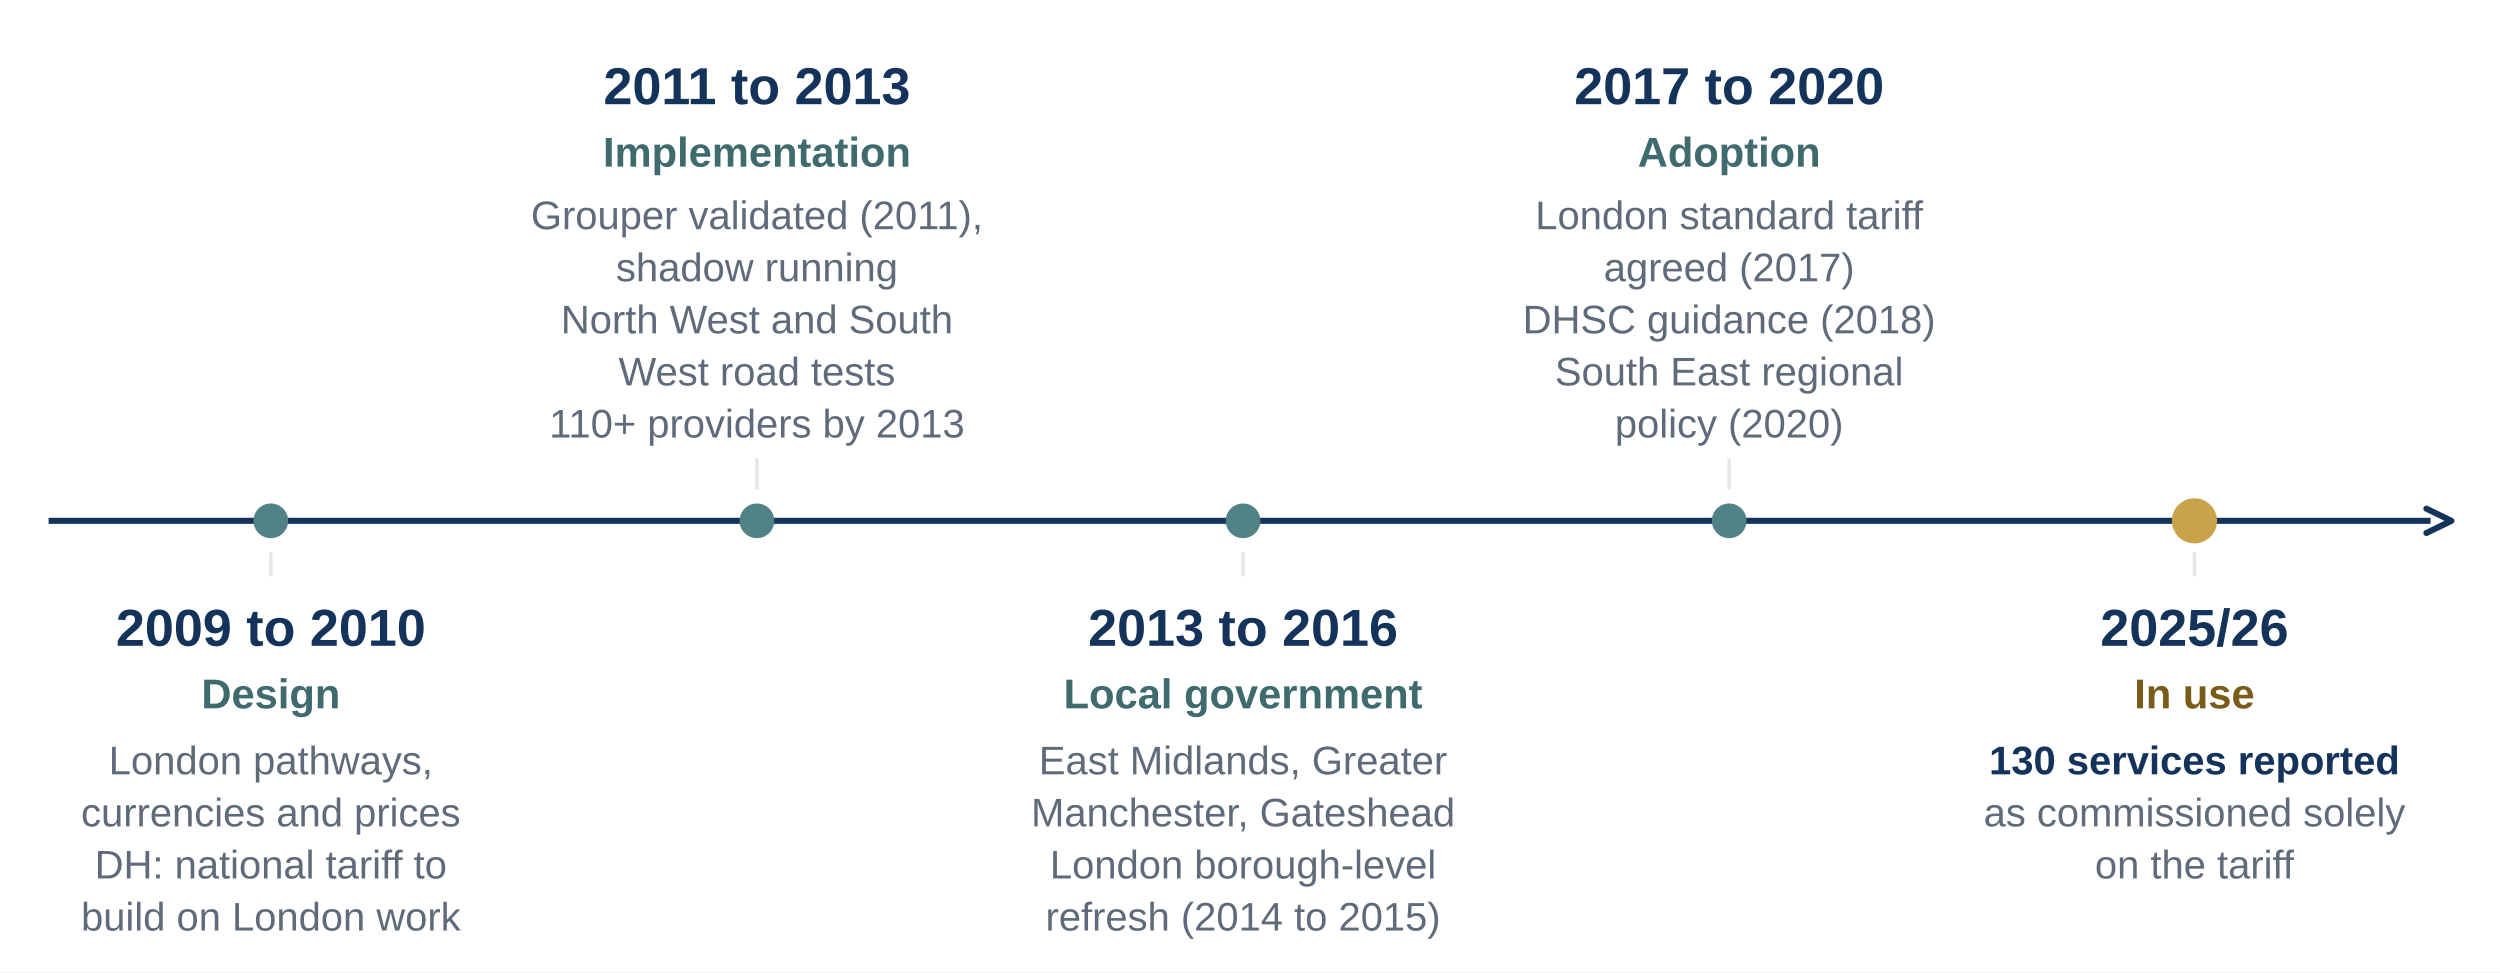
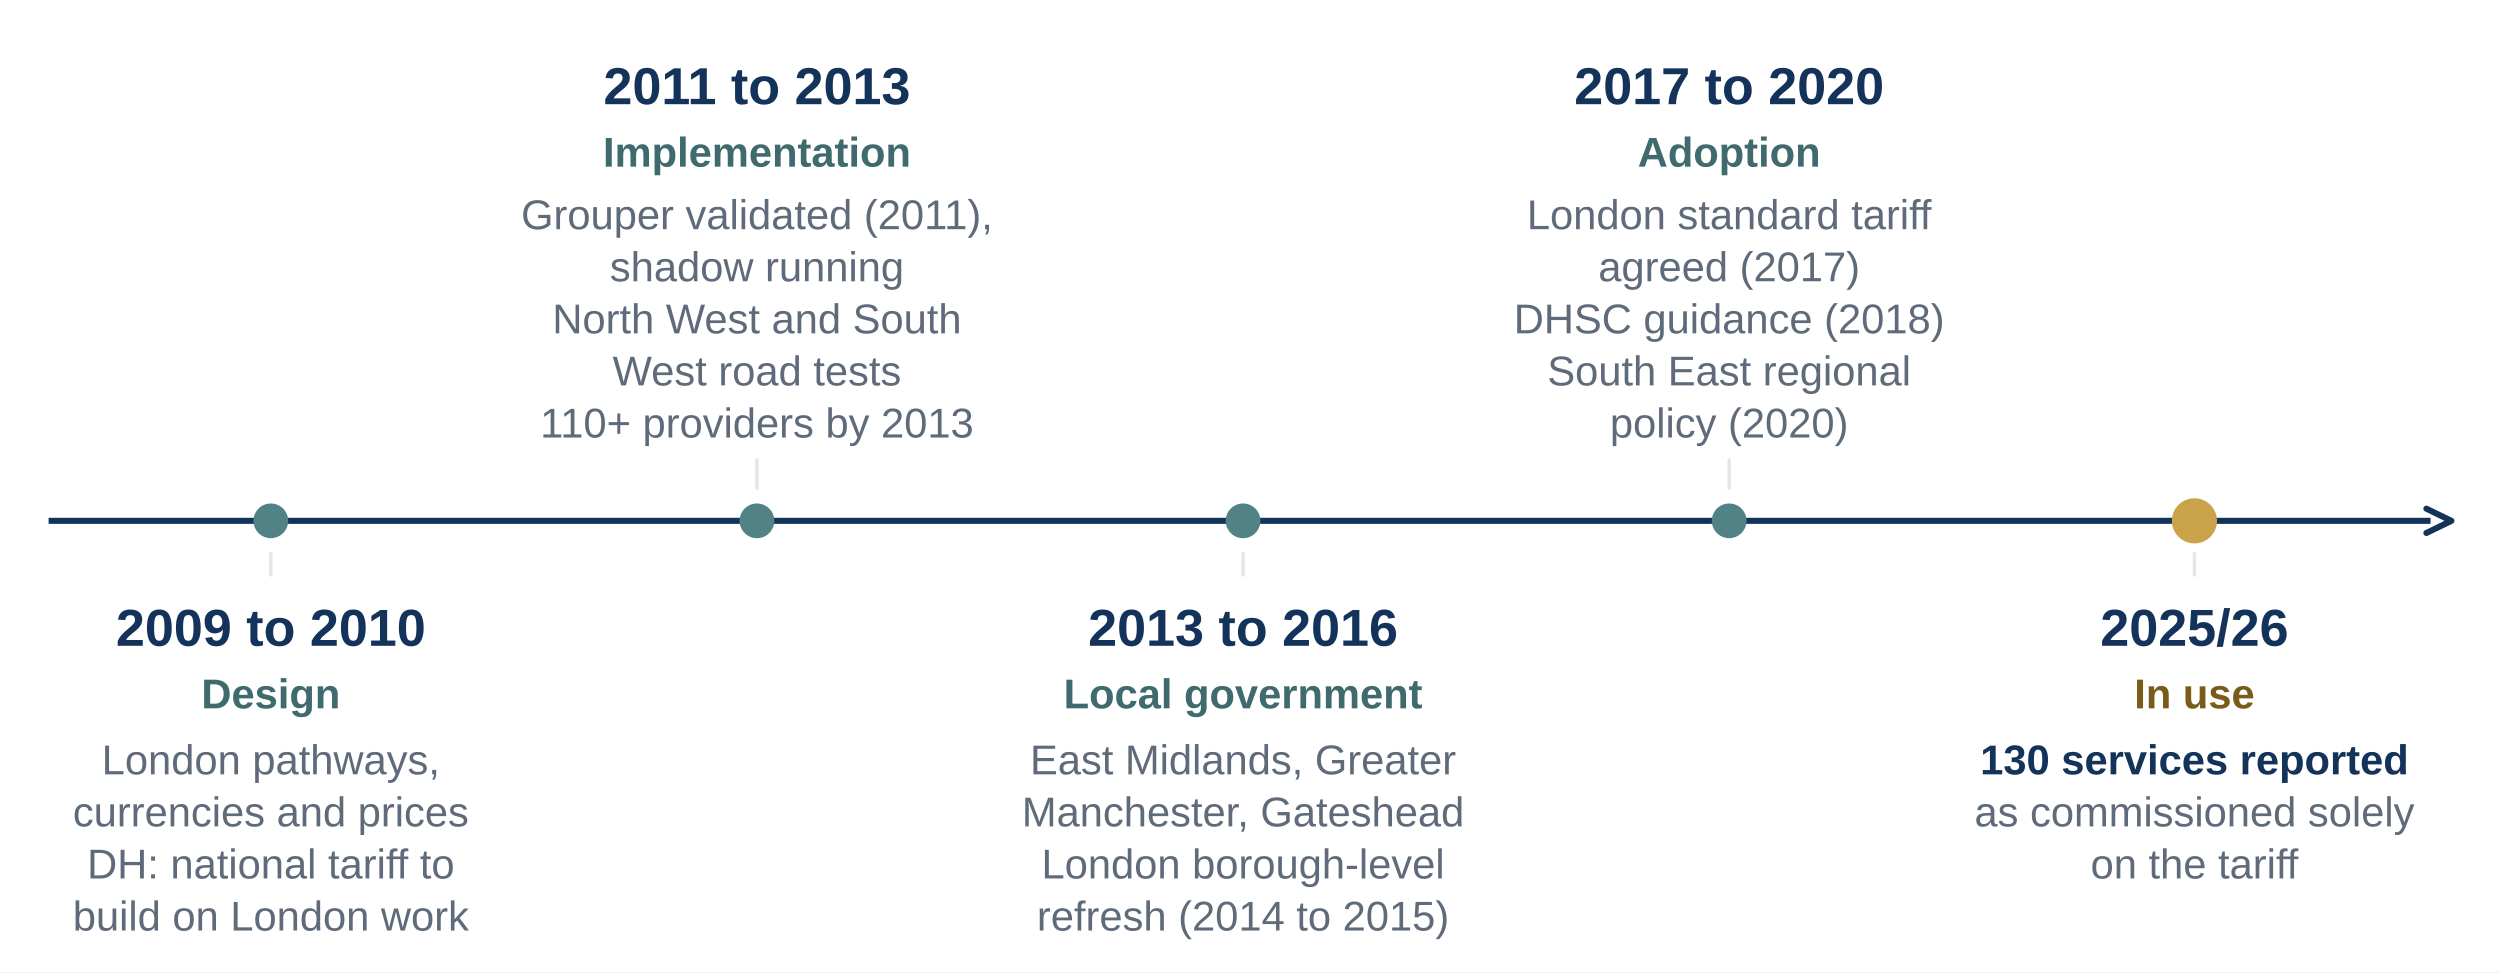
<svg xmlns="http://www.w3.org/2000/svg" viewBox="0 0 720 280" width="720" height="280" role="img" aria-label="Timeline: design in London 2009 to 2010; implementation and regional road tests 2011 to 2013; the move to local government 2013 to 2016; adoption 2017 to 2020; 130 services reported as commissioned solely on the tariff in 2025/26" font-family="Arial, Helvetica, sans-serif">
  <rect width="720" height="280" fill="#ffffff" />
  <line x1="14" y1="150" x2="700" y2="150" stroke="#14335a" stroke-width="1.75" />
  <path d="M698.8 153.5 L706 150 L698.8 146.5" fill="none" stroke="#14335a" stroke-width="1.75" stroke-linecap="round" stroke-linejoin="round" />
  <circle cx="78" cy="150" r="5" fill="#518386" />
  <line x1="78" y1="159" x2="78" y2="166" stroke="#e3e6ea" stroke-width="1" />
  <text x="78" y="186" font-size="15" text-anchor="middle" font-weight="bold" fill="#14335a">2009 to 2010</text>
  <text x="78" y="204" font-size="12" text-anchor="middle" font-weight="bold" fill="#3f6b6e">Design</text>
-   <text x="78" y="223" font-size="11.5" text-anchor="middle" fill="#5f6b7a">London pathways,</text>
-   <text x="78" y="238" font-size="11.5" text-anchor="middle" fill="#5f6b7a">currencies and prices</text>
-   <text x="78" y="253" font-size="11.5" text-anchor="middle" fill="#5f6b7a">DH: national tariff to</text>
-   <text x="78" y="268" font-size="11.5" text-anchor="middle" fill="#5f6b7a">build on London work</text>
+   <text x="78" y="223" font-size="12" text-anchor="middle" fill="#5f6b7a">London pathways,</text>
+   <text x="78" y="238" font-size="12" text-anchor="middle" fill="#5f6b7a">currencies and prices</text>
+   <text x="78" y="253" font-size="12" text-anchor="middle" fill="#5f6b7a">DH: national tariff to</text>
+   <text x="78" y="268" font-size="12" text-anchor="middle" fill="#5f6b7a">build on London work</text>
  <circle cx="218" cy="150" r="5" fill="#518386" />
  <line x1="218" y1="141" x2="218" y2="132" stroke="#e3e6ea" stroke-width="1" />
-   <text x="218" y="126" font-size="11.5" text-anchor="middle" fill="#5f6b7a">110+ providers by 2013</text>
-   <text x="218" y="111" font-size="11.5" text-anchor="middle" fill="#5f6b7a">West road tests</text>
-   <text x="218" y="96" font-size="11.5" text-anchor="middle" fill="#5f6b7a">North West and South</text>
-   <text x="218" y="81" font-size="11.5" text-anchor="middle" fill="#5f6b7a">shadow running</text>
-   <text x="218" y="66" font-size="11.5" text-anchor="middle" fill="#5f6b7a">Grouper validated (2011),</text>
+   <text x="218" y="126" font-size="12" text-anchor="middle" fill="#5f6b7a">110+ providers by 2013</text>
+   <text x="218" y="111" font-size="12" text-anchor="middle" fill="#5f6b7a">West road tests</text>
+   <text x="218" y="96" font-size="12" text-anchor="middle" fill="#5f6b7a">North West and South</text>
+   <text x="218" y="81" font-size="12" text-anchor="middle" fill="#5f6b7a">shadow running</text>
+   <text x="218" y="66" font-size="12" text-anchor="middle" fill="#5f6b7a">Grouper validated (2011),</text>
  <text x="218" y="48" font-size="12" text-anchor="middle" font-weight="bold" fill="#3f6b6e">Implementation</text>
  <text x="218" y="30" font-size="15" text-anchor="middle" font-weight="bold" fill="#14335a">2011 to 2013</text>
  <circle cx="358" cy="150" r="5" fill="#518386" />
  <line x1="358" y1="159" x2="358" y2="166" stroke="#e3e6ea" stroke-width="1" />
  <text x="358" y="186" font-size="15" text-anchor="middle" font-weight="bold" fill="#14335a">2013 to 2016</text>
  <text x="358" y="204" font-size="12" text-anchor="middle" font-weight="bold" fill="#3f6b6e">Local government</text>
-   <text x="358" y="223" font-size="11.5" text-anchor="middle" fill="#5f6b7a">East Midlands, Greater</text>
-   <text x="358" y="238" font-size="11.5" text-anchor="middle" fill="#5f6b7a">Manchester, Gateshead</text>
-   <text x="358" y="253" font-size="11.5" text-anchor="middle" fill="#5f6b7a">London borough-level</text>
-   <text x="358" y="268" font-size="11.5" text-anchor="middle" fill="#5f6b7a">refresh (2014 to 2015)</text>
+   <text x="358" y="223" font-size="12" text-anchor="middle" fill="#5f6b7a">East Midlands, Greater</text>
+   <text x="358" y="238" font-size="12" text-anchor="middle" fill="#5f6b7a">Manchester, Gateshead</text>
+   <text x="358" y="253" font-size="12" text-anchor="middle" fill="#5f6b7a">London borough-level</text>
+   <text x="358" y="268" font-size="12" text-anchor="middle" fill="#5f6b7a">refresh (2014 to 2015)</text>
  <circle cx="498" cy="150" r="5" fill="#518386" />
  <line x1="498" y1="141" x2="498" y2="132" stroke="#e3e6ea" stroke-width="1" />
-   <text x="498" y="126" font-size="11.5" text-anchor="middle" fill="#5f6b7a">policy (2020)</text>
-   <text x="498" y="111" font-size="11.5" text-anchor="middle" fill="#5f6b7a">South East regional</text>
-   <text x="498" y="96" font-size="11.5" text-anchor="middle" fill="#5f6b7a">DHSC guidance (2018)</text>
-   <text x="498" y="81" font-size="11.5" text-anchor="middle" fill="#5f6b7a">agreed (2017)</text>
-   <text x="498" y="66" font-size="11.5" text-anchor="middle" fill="#5f6b7a">London standard tariff</text>
+   <text x="498" y="126" font-size="12" text-anchor="middle" fill="#5f6b7a">policy (2020)</text>
+   <text x="498" y="111" font-size="12" text-anchor="middle" fill="#5f6b7a">South East regional</text>
+   <text x="498" y="96" font-size="12" text-anchor="middle" fill="#5f6b7a">DHSC guidance (2018)</text>
+   <text x="498" y="81" font-size="12" text-anchor="middle" fill="#5f6b7a">agreed (2017)</text>
+   <text x="498" y="66" font-size="12" text-anchor="middle" fill="#5f6b7a">London standard tariff</text>
  <text x="498" y="48" font-size="12" text-anchor="middle" font-weight="bold" fill="#3f6b6e">Adoption</text>
  <text x="498" y="30" font-size="15" text-anchor="middle" font-weight="bold" fill="#14335a">2017 to 2020</text>
  <circle cx="632" cy="150" r="6.5" fill="#c9a24a" />
  <line x1="632" y1="159" x2="632" y2="166" stroke="#e3e6ea" stroke-width="1" />
  <text x="632" y="186" font-size="15" text-anchor="middle" font-weight="bold" fill="#14335a">2025/26</text>
  <text x="632" y="204" font-size="12" text-anchor="middle" font-weight="bold" fill="#7a5c1a">In use</text>
-   <text x="632" y="223" font-size="11.5" text-anchor="middle" font-weight="bold" fill="#14335a">130 services reported</text>
-   <text x="632" y="238" font-size="11.5" text-anchor="middle" fill="#5f6b7a">as commissioned solely</text>
-   <text x="632" y="253" font-size="11.5" text-anchor="middle" fill="#5f6b7a">on the tariff</text>
+   <text x="632" y="223" font-size="12" text-anchor="middle" font-weight="bold" fill="#14335a">130 services reported</text>
+   <text x="632" y="238" font-size="12" text-anchor="middle" fill="#5f6b7a">as commissioned solely</text>
+   <text x="632" y="253" font-size="12" text-anchor="middle" fill="#5f6b7a">on the tariff</text>
</svg>
